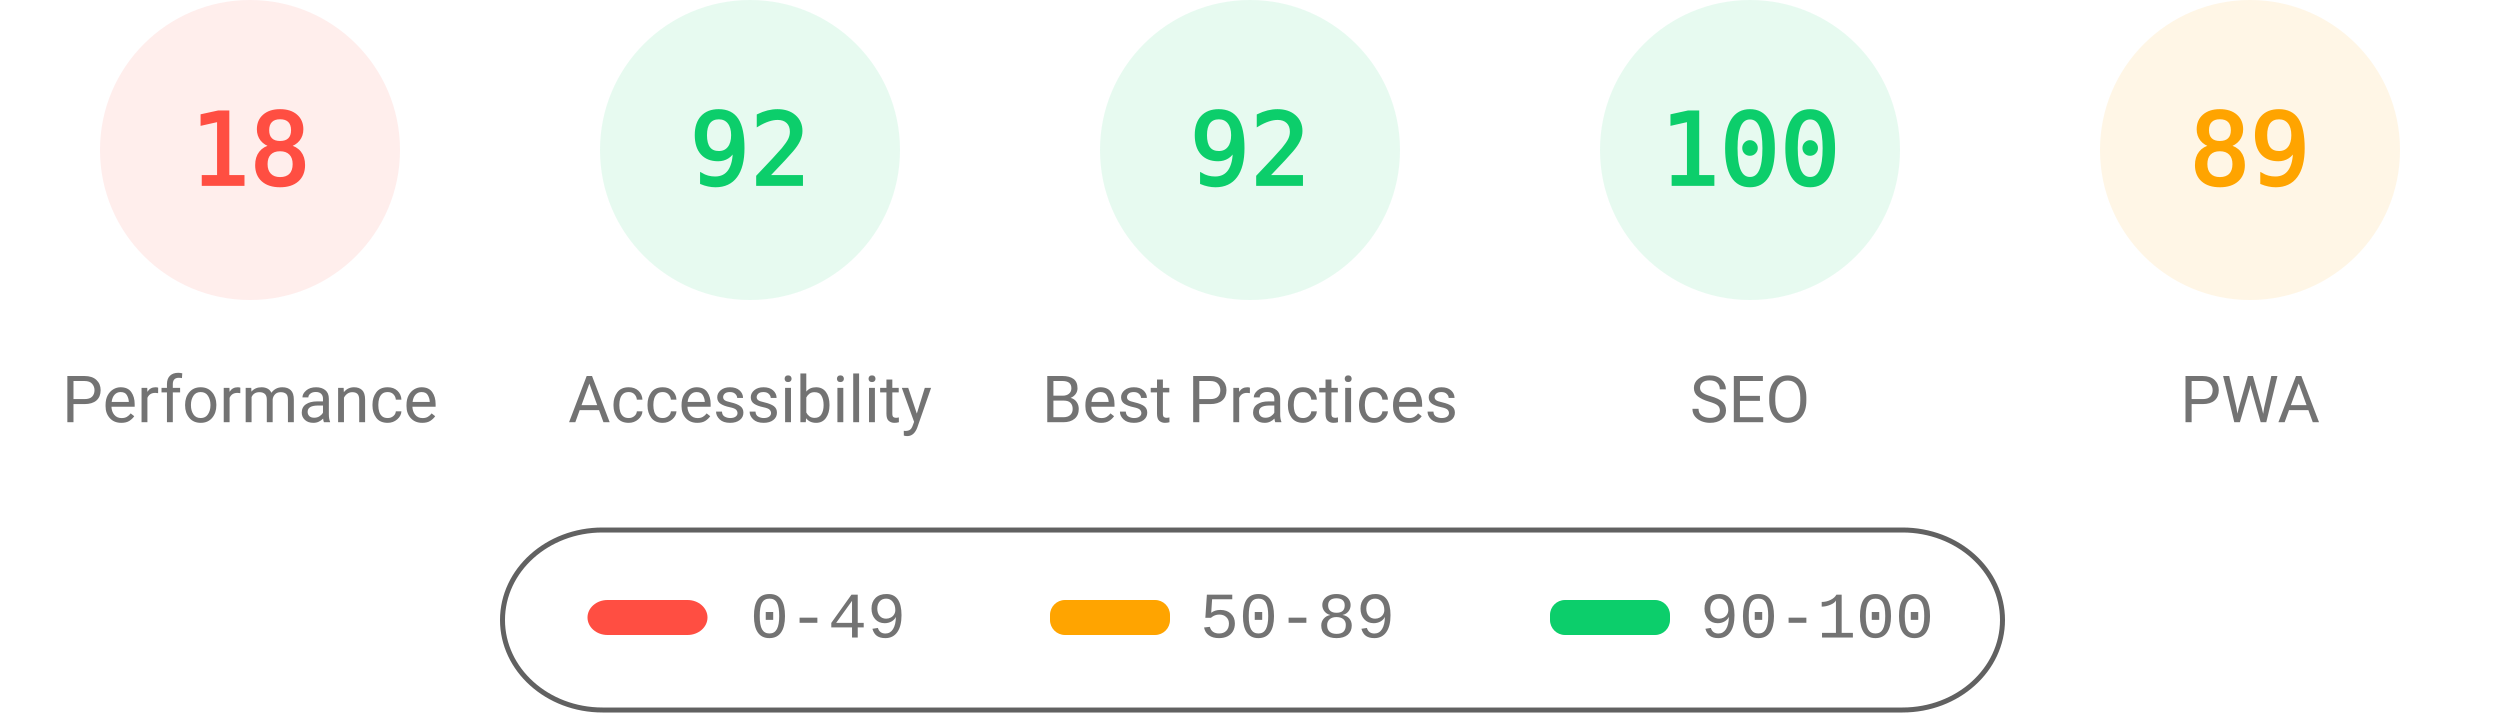
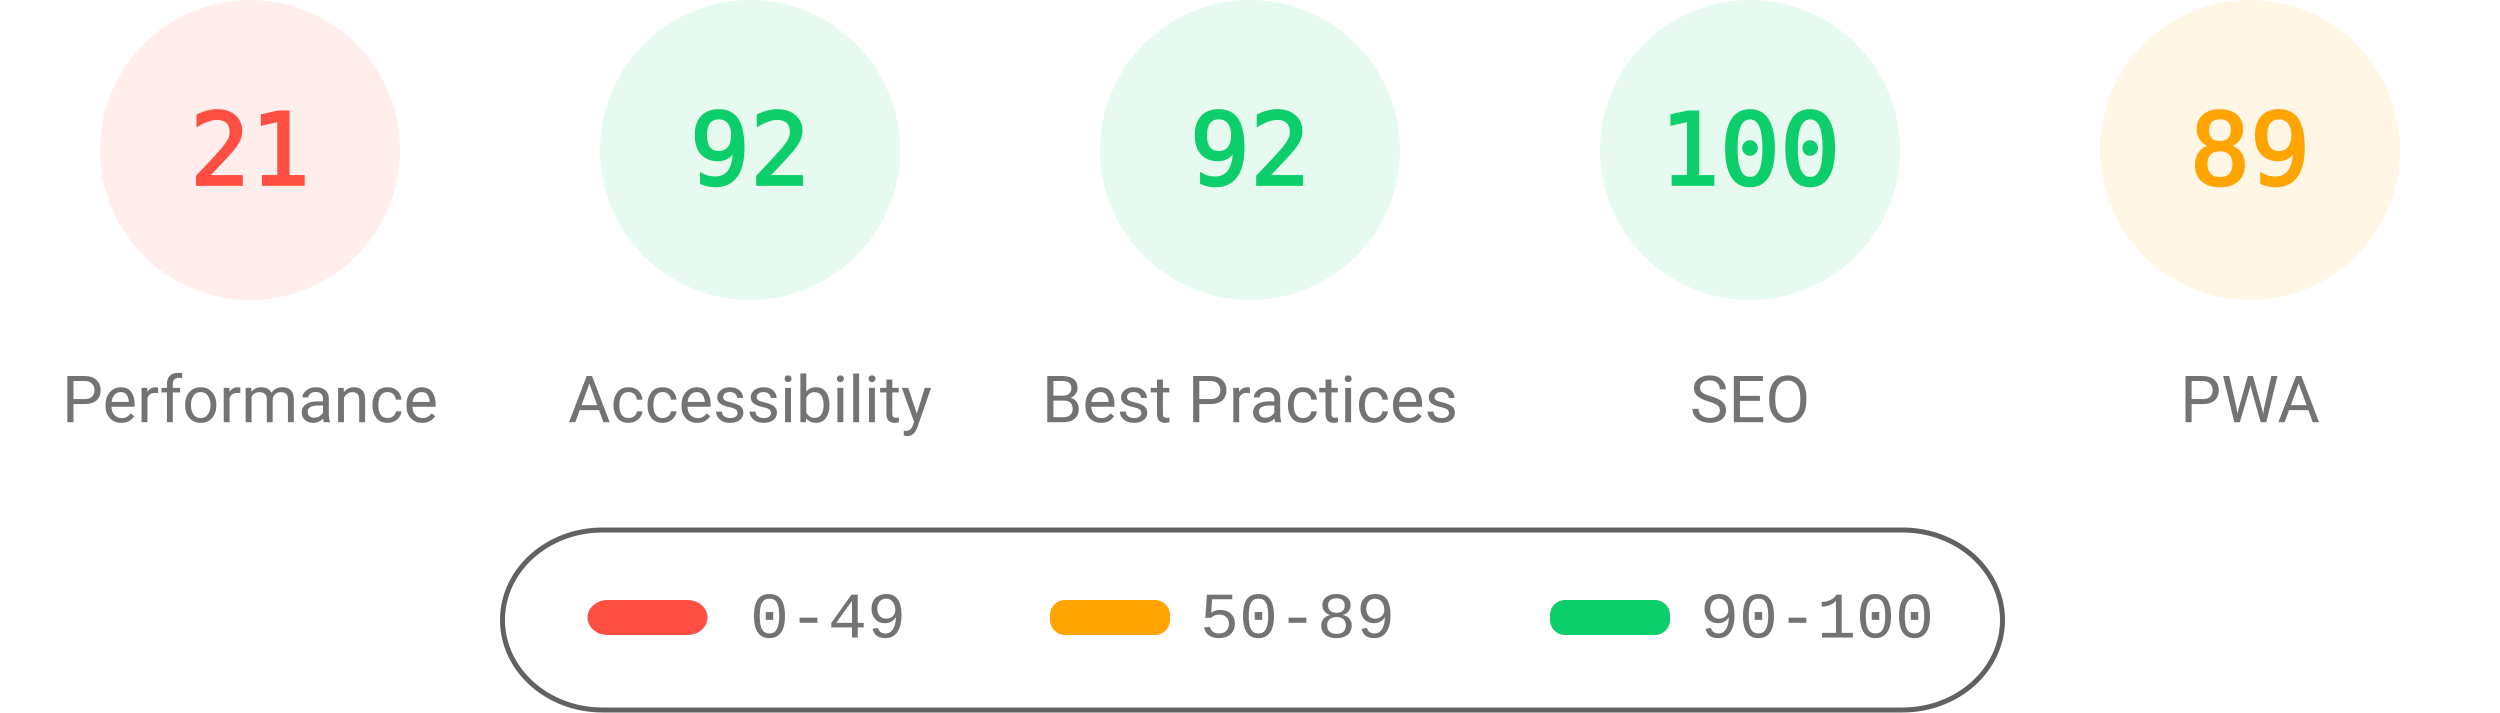
<svg xmlns="http://www.w3.org/2000/svg" fill="none" width="1000" height="285">
  <style>.gauge-base{opacity:.1}.gauge-arc{fill:none;animation-delay:250ms;stroke-linecap:round;transform:rotate(-90deg);transform-origin:100px 60px;animation:load-gauge 1s ease forwards}.guage-text{font-size:40px;font-family:monospace;text-align:center}.guage-red{color:#ff4e42;fill:#ff4e42;stroke:#ff4e42}.guage-orange{color:#ffa400;fill:#ffa400;stroke:#ffa400}.guage-green{color:#0cce6b;fill:#0cce6b;stroke:#0cce6b}.guage-undefined{color:#5c5c5c;fill:#5c5c5c;stroke:#5c5c5c}.guage-title{color:#737373;fill:#737373;stroke:none;font-size:26px;line-height:26px;font-family:Roboto,Halvetica,Arial,sans-serif}@keyframes load-gauge{from{stroke-dasharray:0 352.858}}</style>
  <svg class="guage-div guage-perf guage-red" viewBox="0 0 200 200" width="200" height="200">
    <circle class="gauge-base" r="56" cx="100" cy="60" stroke-width="8" />
-     <circle class="gauge-arc guage-arc-1" r="56" cx="100" cy="60" stroke-width="8" style="stroke-dasharray:63.334,351.858" />
-     <text class="guage-text" x="100" y="60" alignment-baseline="central" dominant-baseline="central" text-anchor="middle">18</text>
+     <circle class="gauge-arc guage-arc-1" r="56" cx="100" cy="60" stroke-width="8" style="stroke-dasharray:73.89,351.858" />
+     <text class="guage-text" x="100" y="60" alignment-baseline="central" dominant-baseline="central" text-anchor="middle">21</text>
    <text class="guage-title" x="100" y="160" alignment-baseline="central" dominant-baseline="central" text-anchor="middle">Performance</text>
  </svg>
  <svg class="guage-div guage-acc guage-green" viewBox="0 0 200 200" width="200" height="200" x="200">
    <circle class="gauge-base" r="56" cx="100" cy="60" stroke-width="8" />
    <circle class="gauge-arc guage-arc-2" r="56" cx="100" cy="60" stroke-width="8" style="stroke-dasharray:323.709,351.858" />
    <text class="guage-text" x="100" y="60" alignment-baseline="central" dominant-baseline="central" text-anchor="middle">92</text>
    <text class="guage-title" x="100" y="160" alignment-baseline="central" dominant-baseline="central" text-anchor="middle">Accessibility</text>
  </svg>
  <svg class="guage-div guage-best guage-green" viewBox="0 0 200 200" width="200" height="200" x="400">
    <circle class="gauge-base" r="56" cx="100" cy="60" stroke-width="8" />
    <circle class="gauge-arc guage-arc-3" r="56" cx="100" cy="60" stroke-width="8" style="stroke-dasharray:323.709,351.858" />
    <text class="guage-text" x="100" y="60" alignment-baseline="central" dominant-baseline="central" text-anchor="middle">92</text>
    <text class="guage-title" x="100" y="160" alignment-baseline="central" dominant-baseline="central" text-anchor="middle">Best Practices</text>
  </svg>
  <svg class="guage-div guage-seo guage-green" viewBox="0 0 200 200" width="200" height="200" x="600">
    <circle class="gauge-base" r="56" cx="100" cy="60" stroke-width="8" />
    <circle class="gauge-arc guage-arc-4" r="56" cx="100" cy="60" stroke-width="8" style="stroke-dasharray:351.858,351.858" />
    <text class="guage-text" x="100" y="60" alignment-baseline="central" dominant-baseline="central" text-anchor="middle">100</text>
    <text class="guage-title" x="100" y="160" alignment-baseline="central" dominant-baseline="central" text-anchor="middle">SEO</text>
  </svg>
  <svg class="guage-div guage-pwa guage-orange" viewBox="0 0 200 200" width="200" height="200" x="800">
    <circle class="gauge-base" r="56" cx="100" cy="60" stroke-width="8" />
    <circle class="gauge-arc guage-arc-4" r="56" cx="100" cy="60" stroke-width="8" style="stroke-dasharray:313.154,351.858" />
    <text class="guage-text" x="100" y="60" alignment-baseline="central" dominant-baseline="central" text-anchor="middle">89</text>
    <text class="guage-title" x="100" y="160" alignment-baseline="central" dominant-baseline="central" text-anchor="middle">PWA</text>
  </svg>
  <svg width="604" height="76" x="200" y="210">
    <path fill="none" id="canvas_background" d="M-1-1h604v80H-1z" />
    <rect fill-opacity="0" stroke="#616161" stroke-width="2" rx="40" id="svg_2" height="72" width="600" y="2" x="1" fill="#000" />
    <rect stroke="#000" rx="8" id="svg_3" height="14" width="48" y="30" x="35" stroke-opacity="null" stroke-width="0" fill="#ff4e42" />
    <rect stroke="#000" rx="6" id="svg_4" height="14" width="48" y="30" x="220" stroke-opacity="null" stroke-width="0" fill="#ffa400" />
    <rect stroke="#000" rx="6" id="svg_5" height="14" width="48" y="30" x="420" stroke-opacity="null" stroke-width="0" fill="#0cce6b" />
    <text xml:space="preserve" text-anchor="start" font-family="'Courier New', Courier, monospace" font-size="26" id="svg_6" y="45" x="100" stroke-opacity="null" stroke-width="0" stroke="#000" fill="#737373">0-49</text>
    <text xml:space="preserve" text-anchor="start" font-family="'Courier New', Courier, monospace" font-size="26" id="svg_7" y="45" x="280" stroke-opacity="null" stroke-width="0" stroke="#000" fill="#737373">50-89</text>
    <text xml:space="preserve" text-anchor="start" font-family="'Courier New', Courier, monospace" font-size="26" id="svg_8" y="45" x="480" stroke-opacity="null" stroke-width="0" stroke="#000" fill="#737373">90-100</text>
  </svg>
</svg>
